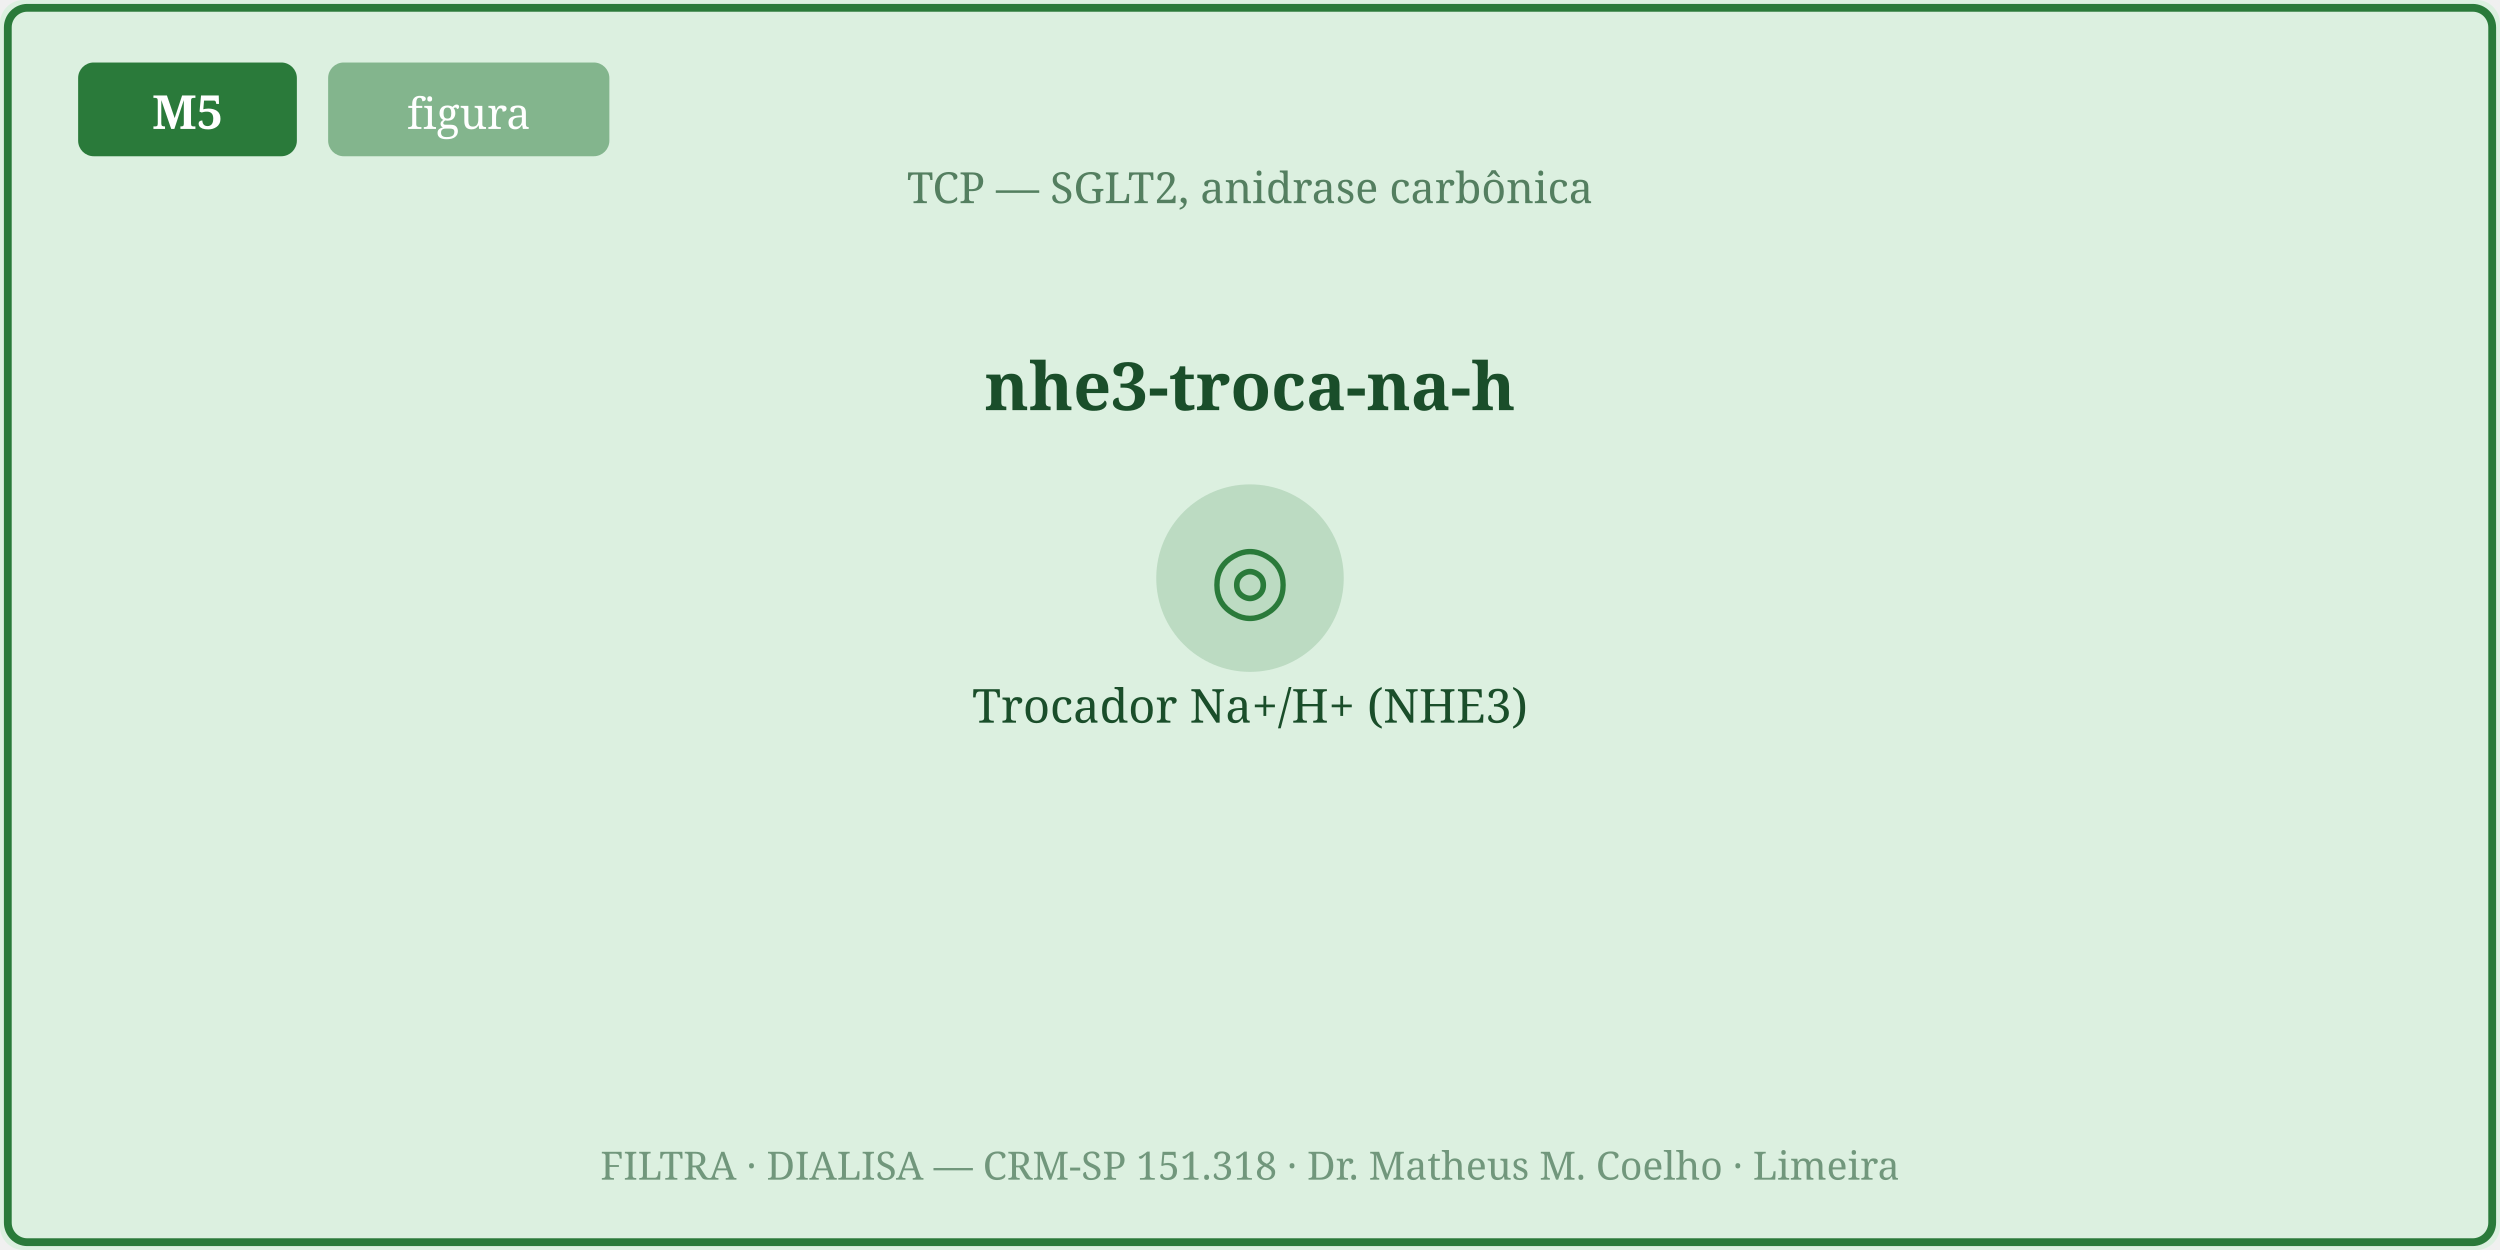
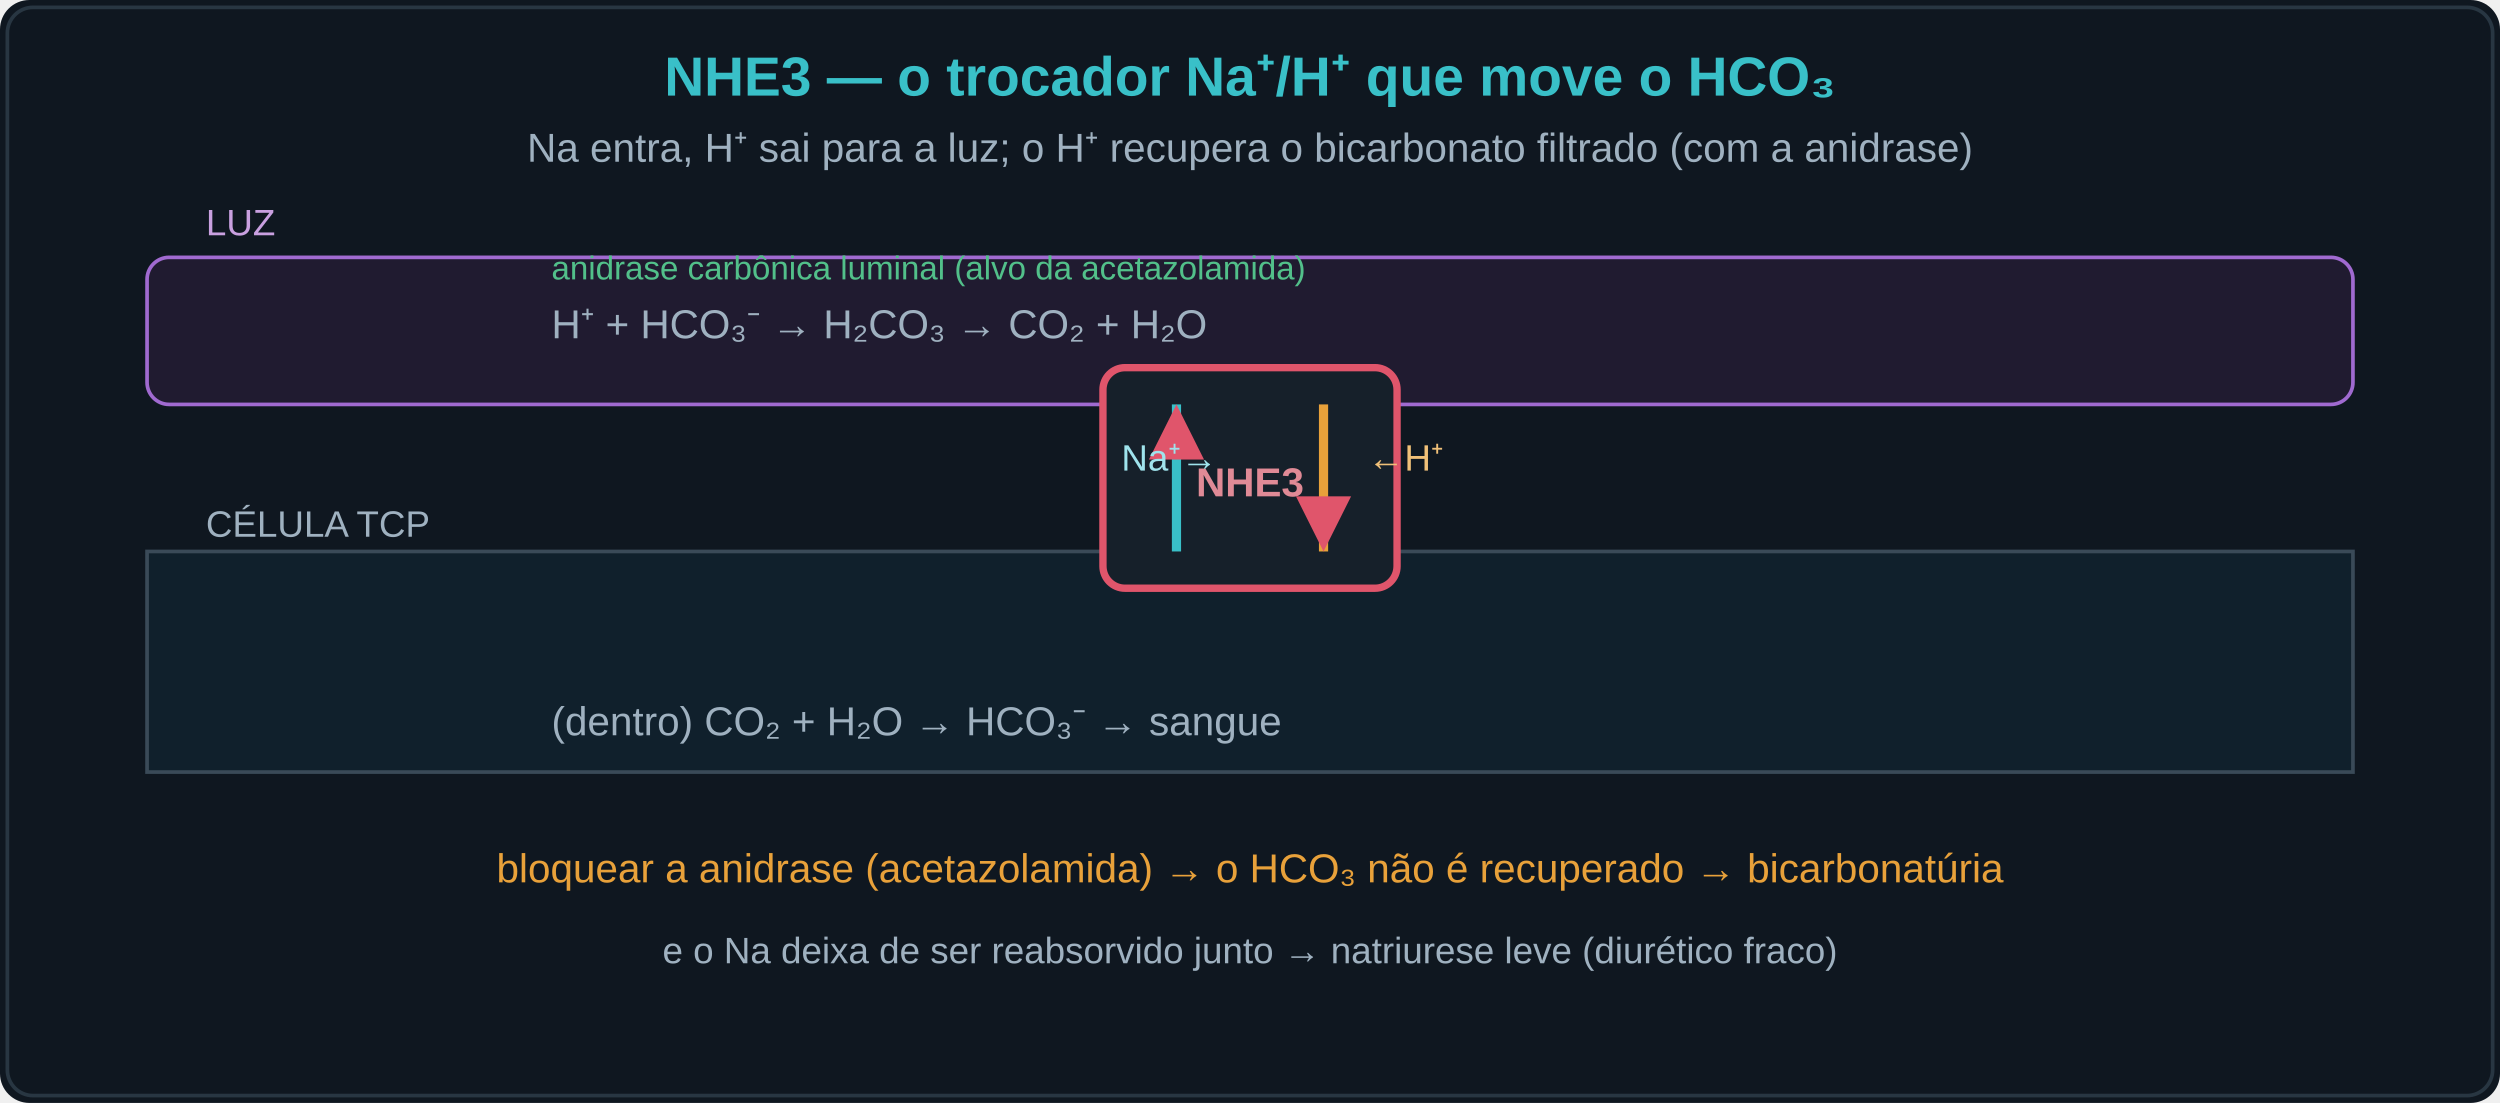
- <svg xmlns="http://www.w3.org/2000/svg" viewBox="0 0 640 320" font-family="Georgia,serif">
-   <rect width="640" height="320" fill="#dcf0e0" rx="6" />
-   <rect x="2" y="2" width="636" height="316" rx="5" fill="none" stroke="#2a7a3a" stroke-width="2" />
-   <rect x="20" y="16" width="56" height="24" rx="4" fill="#2a7a3a" />
-   <text x="48" y="33" text-anchor="middle" font-size="12" font-weight="bold" fill="white">M5</text>
-   <rect x="84" y="16" width="72" height="24" rx="4" fill="#2a7a3a" opacity="0.5" />
-   <text x="120" y="33" text-anchor="middle" font-size="11" fill="white">figura</text>
-   <text x="320" y="52" text-anchor="middle" font-size="11" fill="#1a4e2a" opacity="0.7">TCP — SGLT2, anidrase carbônica</text>
-   <text x="320" y="105" text-anchor="middle" font-size="17" font-weight="bold" fill="#1a4e2a">nhe3-troca-na-h</text>
-   <circle cx="320" cy="148" r="24" fill="#2a7a3a" opacity="0.18" />
-   <text x="320" y="156" text-anchor="middle" font-size="24" fill="#2a7a3a">◎</text>
-   <text x="320" y="185" text-anchor="middle" font-size="12" fill="#1a4e2a">Trocador Na+/H+ (NHE3)</text>
-   <text x="320" y="302" text-anchor="middle" font-size="10" fill="#1a4e2a" opacity="0.55">FILTRA · DIALISA — CRM-SP 151.318 · Dr. Matheus M. Coelho · Limeira</text>
+ <svg xmlns="http://www.w3.org/2000/svg" viewBox="0 0 680 300" font-family="system-ui,Arial,sans-serif">
+   <defs>
+     <marker id="n" markerWidth="8" markerHeight="8" refX="6" refY="3" orient="auto">
+       <path d="M0,0 L6,3 L0,6 z" fill="#e0556b" />
+     </marker>
+   </defs>
+   <rect width="680" height="300" rx="8" fill="#0f1720" />
+   <rect x="2" y="2" width="676" height="296" rx="7" fill="none" stroke="#283642" />
+   <text x="340" y="26" text-anchor="middle" font-size="15" font-weight="bold" fill="#39c0c8">NHE3 — o trocador Na⁺/H⁺ que move o HCO₃</text>
+   <text x="340" y="44" text-anchor="middle" font-size="11" fill="#9fb1c0">Na entra, H⁺ sai para a luz; o H⁺ recupera o bicarbonato filtrado (com a anidrase)</text>
+   <rect x="40" y="70" width="600" height="40" rx="6" fill="#3a214a" fill-opacity="0.4" stroke="#a06ad0" />
+   <text x="56" y="64" font-size="10" fill="#c9a0e0">LUZ</text>
+   <rect x="40" y="150" width="600" height="60" fill="#10202c" stroke="#3a4a58" />
+   <text x="56" y="146" font-size="10" fill="#9fb1c0">CÉLULA TCP</text>
+   <rect x="300" y="100" width="80" height="60" rx="6" fill="#16202a" stroke="#e0556b" stroke-width="2" />
+   <text x="340" y="135" text-anchor="middle" font-size="11" fill="#e08a96" font-weight="bold">NHE3</text>
+   <line x1="320" y1="150" x2="320" y2="110" stroke="#39c0c8" stroke-width="2.5" marker-end="url(#n)" />
+   <text x="305" y="128" font-size="10" fill="#9fe3ec">Na⁺→</text>
+   <line x1="360" y1="110" x2="360" y2="150" stroke="#e8a13a" stroke-width="2.5" marker-end="url(#n)" />
+   <text x="372" y="128" font-size="10" fill="#f0c078">←H⁺</text>
+   <text x="150" y="92" font-size="11" fill="#9fb1c0">H⁺ + HCO₃⁻ → H₂CO₃ → CO₂ + H₂O</text>
+   <text x="150" y="200" font-size="11" fill="#9fb1c0">(dentro) CO₂ + H₂O → HCO₃⁻ → sangue</text>
+   <text x="150" y="76" font-size="9" fill="#52c08a">anidrase carbônica luminal (alvo da acetazolamida)</text>
+   <text x="340" y="240" text-anchor="middle" font-size="11" fill="#e8a13a">bloquear a anidrase (acetazolamida) → o HCO₃ não é recuperado → bicarbonatúria</text>
+   <text x="340" y="262" text-anchor="middle" font-size="10" fill="#9fb1c0">e o Na deixa de ser reabsorvido junto → natriurese leve (diurético fraco)</text>
</svg>
